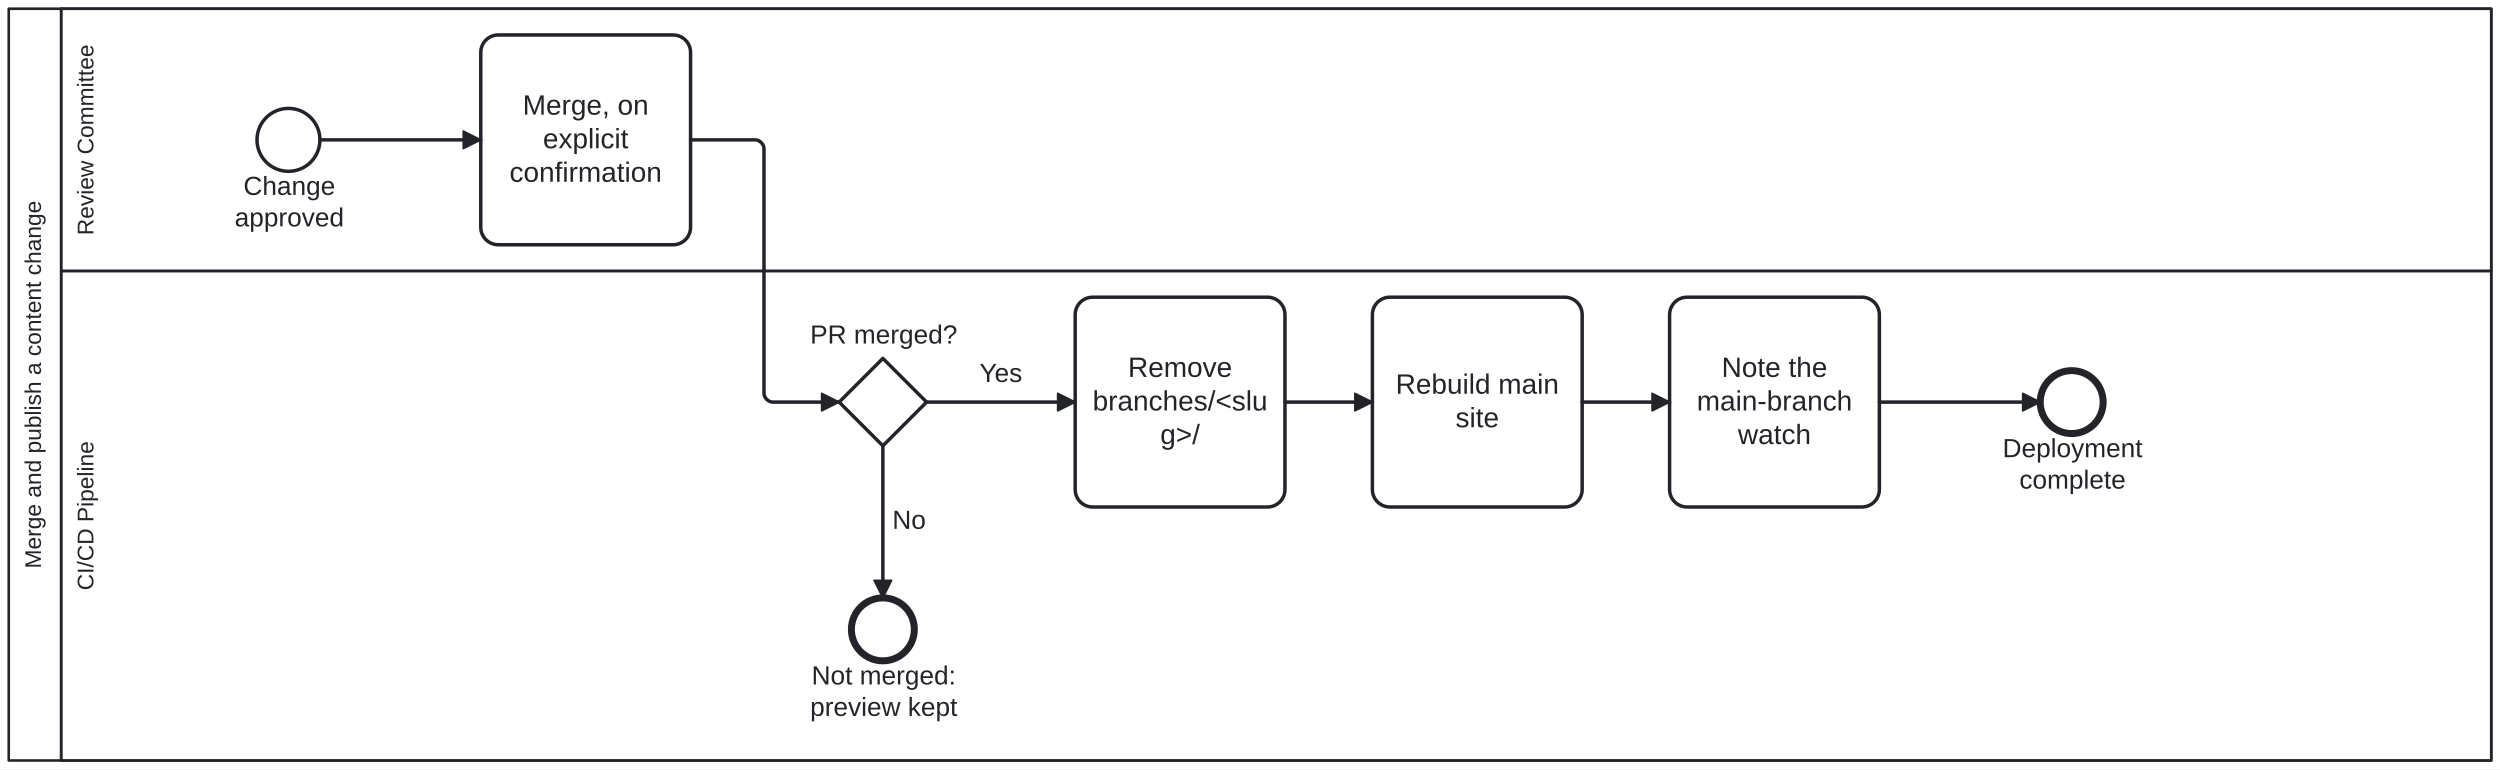
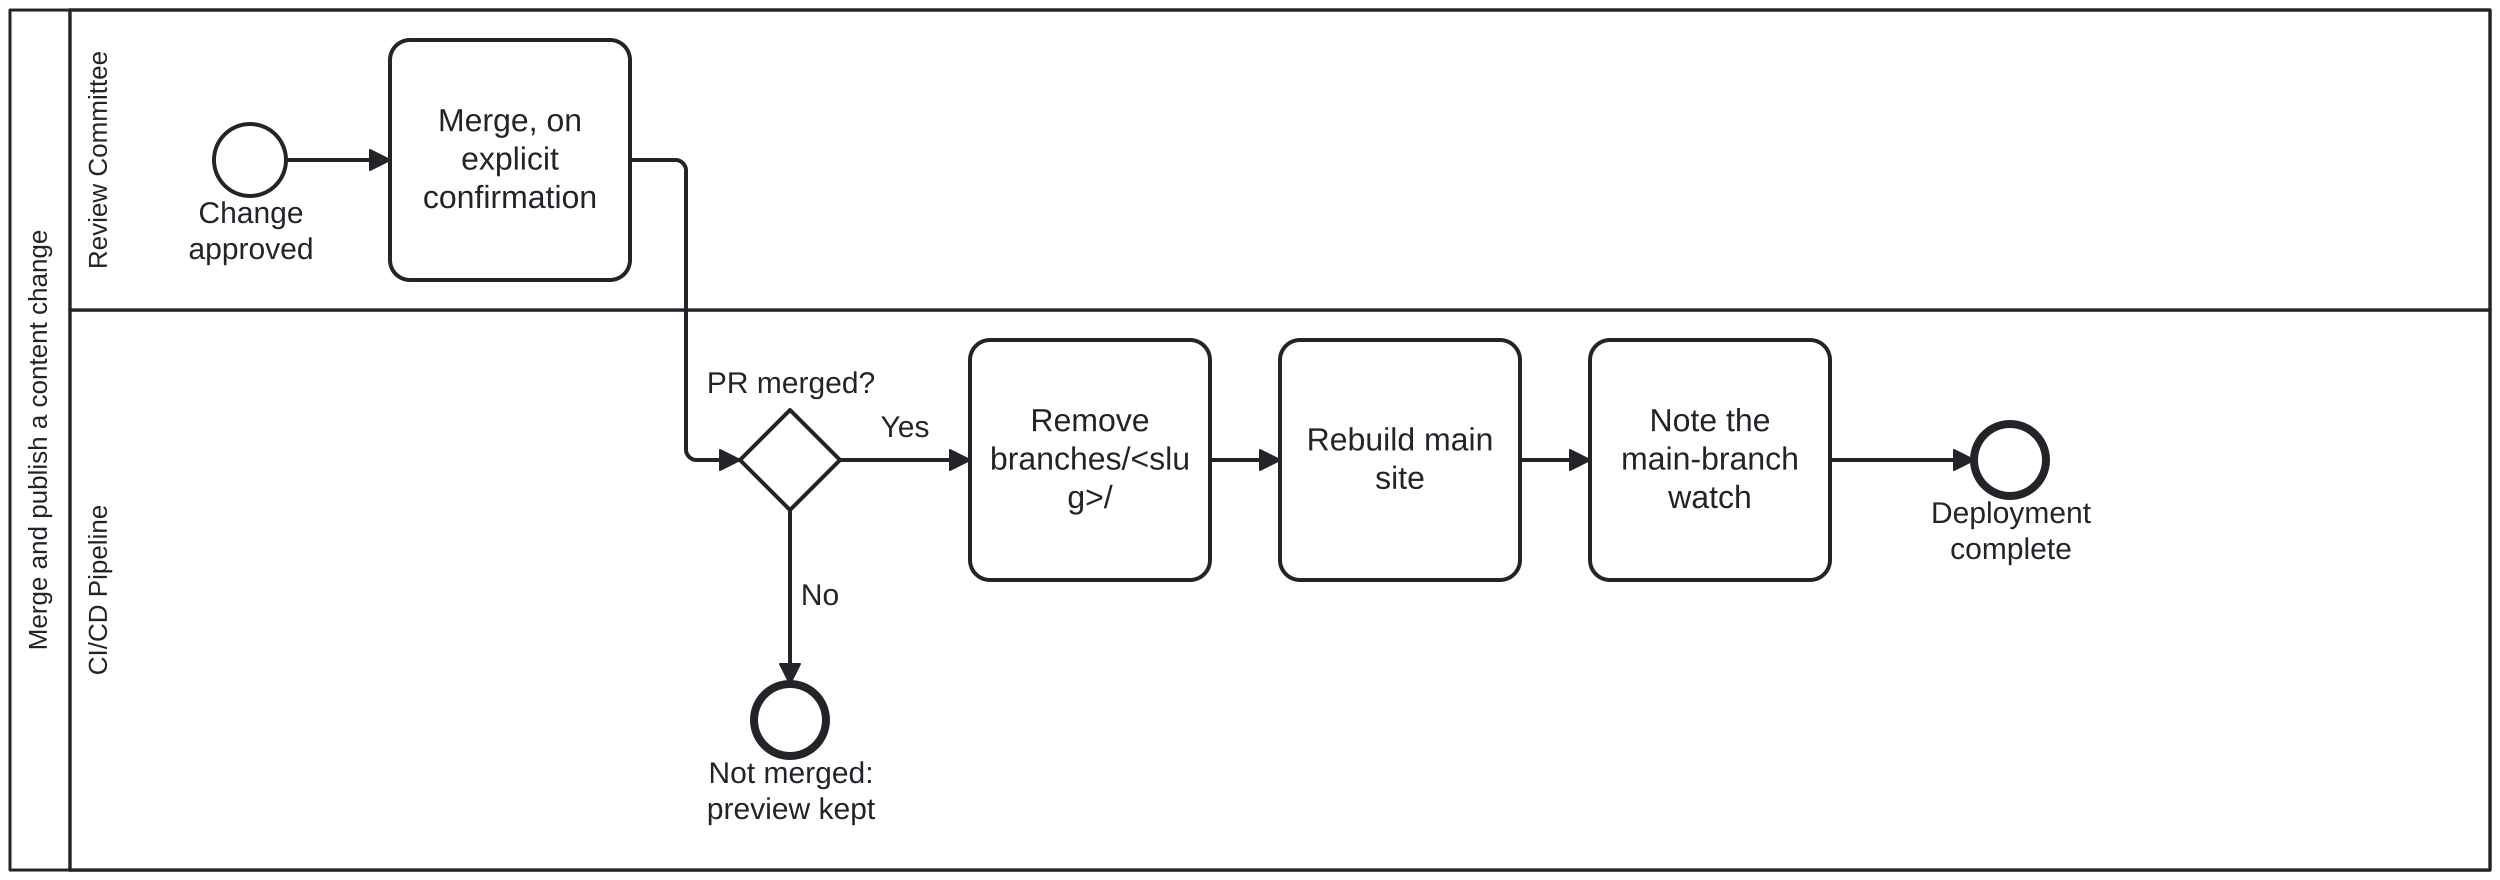
- <svg xmlns="http://www.w3.org/2000/svg" width="100%" style="max-width:100%;height:auto" viewBox="95 75 1430 440" version="1.1">
-   <rect x="95" y="75" width="1430" height="440" fill="#ffffff" />
+ <svg xmlns="http://www.w3.org/2000/svg" width="100%" style="max-width:100%;height:auto" viewBox="95 75 1250 440" version="1.1">
+   <rect x="95" y="75" width="1250" height="440" fill="#ffffff" />
  <g class="djs-group">
    <g class="djs-element djs-shape" data-element-id="Participant_ContentChangeReviewPublish" style="display: block;" transform="matrix(1 0 0 1 100 80)">
      <g class="djs-visual">
-         <rect x="0" y="0" width="1420" height="430" rx="0" ry="0" style="stroke-linecap: round; stroke-linejoin: round; stroke: rgb(34, 36, 42); stroke-width: 1.5px; fill: white; fill-opacity: 0.95;" />
+         <rect x="0" y="0" width="1240" height="430" rx="0" ry="0" style="stroke-linecap: round; stroke-linejoin: round; stroke: rgb(34, 36, 42); stroke-width: 1.5px; fill: white; fill-opacity: 0.95;" />
        <path style="fill: none; stroke-linecap: round; stroke-linejoin: round; stroke: rgb(34, 36, 42); stroke-width: 1.5px;" d="M30,0L30,430" />
        <text lineHeight="1.05" class="djs-label" transform="matrix(-1.83697e-16 -1 1 -1.83697e-16 0 430)" style="font-family: Arial, sans-serif; font-size: 13px; font-weight: normal; fill: rgb(34, 36, 42);">
          <tspan x="109.842" y="18.413">Merge and publish a content change</tspan>
        </text>
      </g>
-       <rect class="djs-hit djs-hit-all" x="0" y="0" width="1420" height="430" style="fill: none; stroke-opacity: 0; stroke: white; stroke-width: 15px;" />
+       <rect class="djs-hit djs-hit-all" x="0" y="0" width="1240" height="430" style="fill: none; stroke-opacity: 0; stroke: white; stroke-width: 15px;" />
    </g>
    <g class="djs-children">
      <g class="djs-group">
        <g class="djs-element djs-shape" data-element-id="Lane_Pipeline" style="display: block;" transform="matrix(1 0 0 1 130 230)">
          <g class="djs-visual">
-             <rect x="0" y="0" width="1390" height="280" rx="0" ry="0" style="stroke-linecap: round; stroke-linejoin: round; stroke: rgb(34, 36, 42); stroke-width: 1.5px; fill: white; fill-opacity: 0.25;" />
+             <rect x="0" y="0" width="1210" height="280" rx="0" ry="0" style="stroke-linecap: round; stroke-linejoin: round; stroke: rgb(34, 36, 42); stroke-width: 1.5px; fill: white; fill-opacity: 0.25;" />
            <text lineHeight="1.05" class="djs-label" transform="matrix(-1.83697e-16 -1 1 -1.83697e-16 0 280)" style="font-family: Arial, sans-serif; font-size: 13px; font-weight: normal; fill: rgb(34, 36, 42);">
              <tspan x="97.372" y="18.413">CI/CD Pipeline</tspan>
            </text>
          </g>
-           <rect class="djs-hit djs-hit-all" x="0" y="0" width="1390" height="280" style="fill: none; stroke-opacity: 0; stroke: white; stroke-width: 15px;" />
+           <rect class="djs-hit djs-hit-all" x="0" y="0" width="1210" height="280" style="fill: none; stroke-opacity: 0; stroke: white; stroke-width: 15px;" />
        </g>
      </g>
      <g class="djs-group">
        <g class="djs-element djs-shape" data-element-id="Lane_Reviewer" style="display: block;" transform="matrix(1 0 0 1 130 80)">
          <g class="djs-visual">
-             <rect x="0" y="0" width="1390" height="150" rx="0" ry="0" style="stroke-linecap: round; stroke-linejoin: round; stroke: rgb(34, 36, 42); stroke-width: 1.5px; fill: white; fill-opacity: 0.25;" />
+             <rect x="0" y="0" width="1210" height="150" rx="0" ry="0" style="stroke-linecap: round; stroke-linejoin: round; stroke: rgb(34, 36, 42); stroke-width: 1.5px; fill: white; fill-opacity: 0.25;" />
            <text lineHeight="1.05" class="djs-label" transform="matrix(-1.83697e-16 -1 1 -1.83697e-16 0 150)" style="font-family: Arial, sans-serif; font-size: 13px; font-weight: normal; fill: rgb(34, 36, 42);">
              <tspan x="20.458" y="18.413">Review Committee</tspan>
            </text>
          </g>
-           <rect class="djs-hit djs-hit-all" x="0" y="0" width="1390" height="150" style="fill: none; stroke-opacity: 0; stroke: white; stroke-width: 15px;" />
-         </g>
-       </g>
-       <g class="djs-group">
-         <g class="djs-element djs-shape" data-element-id="Start_Publish" style="display: block;" transform="matrix(1 0 0 1 242 137)">
+           <rect class="djs-hit djs-hit-all" x="0" y="0" width="1210" height="150" style="fill: none; stroke-opacity: 0; stroke: white; stroke-width: 15px;" />
+         </g>
+       </g>
+       <g class="djs-group">
+         <g class="djs-element djs-shape" data-element-id="Start_Publish" style="display: block;" transform="matrix(1 0 0 1 202 137)">
          <g class="djs-visual">
            <circle cx="18" cy="18" r="18" style="stroke-linecap: round; stroke-linejoin: round; stroke: rgb(34, 36, 42); stroke-width: 2px; fill: white; fill-opacity: 0.95;" />
          </g>
          <rect class="djs-hit djs-hit-all" x="0" y="0" width="36" height="36" style="fill: none; stroke-opacity: 0; stroke: white; stroke-width: 15px;" />
        </g>
      </g>
      <g class="djs-group">
-         <g class="djs-element djs-shape" data-element-id="Start_Publish_label" style="display: block;" transform="matrix(1 0 0 1 229 173)">
+         <g class="djs-element djs-shape" data-element-id="Start_Publish_label" style="display: block;" transform="matrix(1 0 0 1 189 173)">
          <g class="djs-visual">
            <text lineHeight="1.2" class="djs-label" style="font-family: Arial, sans-serif; font-size: 15px; font-weight: normal; fill: rgb(34, 36, 42);">
              <tspan x="5.228" y="13.5">Change </tspan>
              <tspan x="0.226" y="31.5">approved</tspan>
            </text>
          </g>
          <rect class="djs-hit djs-hit-all" x="0" y="0" width="63" height="36" style="fill: none; stroke-opacity: 0; stroke: white; stroke-width: 15px;" />
        </g>
      </g>
      <g class="djs-group">
-         <g class="djs-element djs-shape" data-element-id="Task_Merge" style="display: block;" transform="matrix(1 0 0 1 370 95)">
+         <g class="djs-element djs-shape" data-element-id="Task_Merge" style="display: block;" transform="matrix(1 0 0 1 290 95)">
          <g class="djs-visual">
            <rect x="0" y="0" width="120" height="120" rx="10" ry="10" style="stroke-linecap: round; stroke-linejoin: round; stroke: rgb(34, 36, 42); stroke-width: 2px; fill: white; fill-opacity: 0.95;" />
            <text lineHeight="1.2" class="djs-label" style="font-family: Arial, sans-serif; font-size: 16px; font-weight: normal; fill: rgb(34, 36, 42);">
              <tspan x="23.98" y="45.6">Merge, on </tspan>
              <tspan x="35.547" y="64.8">explicit </tspan>
              <tspan x="16.426" y="84">confirmation</tspan>
            </text>
          </g>
          <rect class="djs-hit djs-hit-all" x="0" y="0" width="120" height="120" style="fill: none; stroke-opacity: 0; stroke: white; stroke-width: 15px;" />
        </g>
      </g>
      <g class="djs-group">
-         <g class="djs-element djs-shape" data-element-id="GW_Merged" style="display: block;" transform="matrix(1 0 0 1 575 280)">
+         <g class="djs-element djs-shape" data-element-id="GW_Merged" style="display: block;" transform="matrix(1 0 0 1 465 280)">
          <g class="djs-visual">
            <polygon points="25,0 50,25 25,50 0,25" style="stroke-linecap: round; stroke-linejoin: round; stroke: rgb(34, 36, 42); stroke-width: 2px; fill: white; fill-opacity: 0.95;" />
          </g>
          <rect class="djs-hit djs-hit-all" x="0" y="0" width="50" height="50" style="fill: none; stroke-opacity: 0; stroke: white; stroke-width: 15px;" />
        </g>
      </g>
      <g class="djs-group">
-         <g class="djs-element djs-shape" data-element-id="GW_Merged_label" style="display: block;" transform="matrix(1 0 0 1 558 258)">
+         <g class="djs-element djs-shape" data-element-id="GW_Merged_label" style="display: block;" transform="matrix(1 0 0 1 448 258)">
          <g class="djs-visual">
            <text lineHeight="1.2" class="djs-label" style="font-family: Arial, sans-serif; font-size: 15px; font-weight: normal; fill: rgb(34, 36, 42);">
              <tspan x="0.397" y="13.5">PR merged?</tspan>
            </text>
          </g>
          <rect class="djs-hit djs-hit-all" x="0" y="0" width="85" height="18" style="fill: none; stroke-opacity: 0; stroke: white; stroke-width: 15px;" />
        </g>
      </g>
      <g class="djs-group">
-         <g class="djs-element djs-shape" data-element-id="End_NotMerged" style="display: block;" transform="matrix(1 0 0 1 582 417)">
+         <g class="djs-element djs-shape" data-element-id="End_NotMerged" style="display: block;" transform="matrix(1 0 0 1 472 417)">
          <g class="djs-visual">
            <circle cx="18" cy="18" r="18" style="stroke-linecap: round; stroke-linejoin: round; stroke: rgb(34, 36, 42); stroke-width: 4px; fill: white; fill-opacity: 0.95;" />
          </g>
          <rect class="djs-hit djs-hit-all" x="0" y="0" width="36" height="36" style="fill: none; stroke-opacity: 0; stroke: white; stroke-width: 15px;" />
        </g>
      </g>
      <g class="djs-group">
-         <g class="djs-element djs-shape" data-element-id="End_NotMerged_label" style="display: block;" transform="matrix(1 0 0 1 558 453)">
+         <g class="djs-element djs-shape" data-element-id="End_NotMerged_label" style="display: block;" transform="matrix(1 0 0 1 448 453)">
          <g class="djs-visual">
            <text lineHeight="1.2" class="djs-label" style="font-family: Arial, sans-serif; font-size: 15px; font-weight: normal; fill: rgb(34, 36, 42);">
              <tspan x="1.232" y="13.5">Not merged:</tspan>
              <tspan x="0.397" y="31.5">preview kept</tspan>
            </text>
          </g>
          <rect class="djs-hit djs-hit-all" x="0" y="0" width="85" height="36" style="fill: none; stroke-opacity: 0; stroke: white; stroke-width: 15px;" />
        </g>
      </g>
      <g class="djs-group">
-         <g class="djs-element djs-shape" data-element-id="Task_CleanupStaging" style="display: block;" transform="matrix(1 0 0 1 710 245)">
+         <g class="djs-element djs-shape" data-element-id="Task_CleanupStaging" style="display: block;" transform="matrix(1 0 0 1 580 245)">
          <g class="djs-visual">
            <rect x="0" y="0" width="120" height="120" rx="10" ry="10" style="stroke-linecap: round; stroke-linejoin: round; stroke: rgb(34, 36, 42); stroke-width: 2px; fill: white; fill-opacity: 0.95;" />
            <text lineHeight="1.2" class="djs-label" style="font-family: Arial, sans-serif; font-size: 16px; font-weight: normal; fill: rgb(34, 36, 42);">
              <tspan x="30.211" y="45.6">Remove </tspan>
              <tspan x="9.969" y="64.8">branches/&lt;slu</tspan>
              <tspan x="48.656" y="84">g&gt;/</tspan>
            </text>
          </g>
          <rect class="djs-hit djs-hit-all" x="0" y="0" width="120" height="120" style="fill: none; stroke-opacity: 0; stroke: white; stroke-width: 15px;" />
        </g>
      </g>
      <g class="djs-group">
-         <g class="djs-element djs-shape" data-element-id="Task_RebuildMain" style="display: block;" transform="matrix(1 0 0 1 880 245)">
+         <g class="djs-element djs-shape" data-element-id="Task_RebuildMain" style="display: block;" transform="matrix(1 0 0 1 735 245)">
          <g class="djs-visual">
            <rect x="0" y="0" width="120" height="120" rx="10" ry="10" style="stroke-linecap: round; stroke-linejoin: round; stroke: rgb(34, 36, 42); stroke-width: 2px; fill: white; fill-opacity: 0.95;" />
            <text lineHeight="1.2" class="djs-label" style="font-family: Arial, sans-serif; font-size: 16px; font-weight: normal; fill: rgb(34, 36, 42);">
              <tspan x="13.309" y="55.2">Rebuild main </tspan>
              <tspan x="47.551" y="74.4">site</tspan>
            </text>
          </g>
          <rect class="djs-hit djs-hit-all" x="0" y="0" width="120" height="120" style="fill: none; stroke-opacity: 0; stroke: white; stroke-width: 15px;" />
        </g>
      </g>
      <g class="djs-group">
-         <g class="djs-element djs-shape" data-element-id="Task_WatchMainCI" style="display: block;" transform="matrix(1 0 0 1 1050 245)">
+         <g class="djs-element djs-shape" data-element-id="Task_WatchMainCI" style="display: block;" transform="matrix(1 0 0 1 890 245)">
          <g class="djs-visual">
            <rect x="0" y="0" width="120" height="120" rx="10" ry="10" style="stroke-linecap: round; stroke-linejoin: round; stroke: rgb(34, 36, 42); stroke-width: 2px; fill: white; fill-opacity: 0.95;" />
            <text lineHeight="1.2" class="djs-label" style="font-family: Arial, sans-serif; font-size: 16px; font-weight: normal; fill: rgb(34, 36, 42);">
              <tspan x="29.758" y="45.6">Note the </tspan>
              <tspan x="15.535" y="64.8">main-branch </tspan>
              <tspan x="39.102" y="84">watch</tspan>
            </text>
          </g>
          <rect class="djs-hit djs-hit-all" x="0" y="0" width="120" height="120" style="fill: none; stroke-opacity: 0; stroke: white; stroke-width: 15px;" />
        </g>
      </g>
      <g class="djs-group">
-         <g class="djs-element djs-shape" data-element-id="End_Pipeline" style="display: block;" transform="matrix(1 0 0 1 1262 287)">
+         <g class="djs-element djs-shape" data-element-id="End_Pipeline" style="display: block;" transform="matrix(1 0 0 1 1082 287)">
          <g class="djs-visual">
            <circle cx="18" cy="18" r="18" style="stroke-linecap: round; stroke-linejoin: round; stroke: rgb(34, 36, 42); stroke-width: 4px; fill: white; fill-opacity: 0.95;" />
          </g>
          <rect class="djs-hit djs-hit-all" x="0" y="0" width="36" height="36" style="fill: none; stroke-opacity: 0; stroke: white; stroke-width: 15px;" />
        </g>
      </g>
      <g class="djs-group">
-         <g class="djs-element djs-shape" data-element-id="End_Pipeline_label" style="display: block;" transform="matrix(1 0 0 1 1240 323)">
+         <g class="djs-element djs-shape" data-element-id="End_Pipeline_label" style="display: block;" transform="matrix(1 0 0 1 1060 323)">
          <g class="djs-visual">
            <text lineHeight="1.2" class="djs-label" style="font-family: Arial, sans-serif; font-size: 15px; font-weight: normal; fill: rgb(34, 36, 42);">
              <tspan x="0.48" y="13.5">Deployment</tspan>
              <tspan x="10.068" y="31.5">complete</tspan>
            </text>
          </g>
          <rect class="djs-hit djs-hit-all" x="0" y="0" width="81" height="36" style="fill: none; stroke-opacity: 0; stroke: white; stroke-width: 15px;" />
        </g>
      </g>
      <g class="djs-group">
        <g class="djs-element djs-connection" data-element-id="r0" style="display: block;">
          <g class="djs-visual">
            <defs>
              <marker id="bpmn-marker-1" viewBox="0 0 20 20" refX="11" refY="10" markerWidth="10" markerHeight="10" orient="auto">
                <path d="M 1 5 L 11 10 L 1 15 Z" style="stroke-linecap: round; stroke-linejoin: round; stroke: rgb(34, 36, 42); stroke-width: 1px; fill: rgb(34, 36, 42);" />
              </marker>
            </defs>
-             <path data-corner-radius="5" style="fill: none; stroke-linecap: round; stroke-linejoin: round; stroke: rgb(34, 36, 42); stroke-width: 2px; marker-end: url('#bpmn-marker-1');" d="M278,155L370,155" />
-           </g>
-           <path d="M278,155L370,155" class="djs-hit djs-hit-stroke" style="fill: none; stroke-opacity: 0; stroke: white; stroke-width: 15px;" />
+             <path data-corner-radius="5" style="fill: none; stroke-linecap: round; stroke-linejoin: round; stroke: rgb(34, 36, 42); stroke-width: 2px; marker-end: url('#bpmn-marker-1');" d="M238,155L290,155" />
+           </g>
+           <path d="M238,155L290,155" class="djs-hit djs-hit-stroke" style="fill: none; stroke-opacity: 0; stroke: white; stroke-width: 15px;" />
        </g>
      </g>
      <g class="djs-group">
        <g class="djs-element djs-connection" data-element-id="flow_approve_to_pipeline" style="display: block;">
          <g class="djs-visual">
            <defs>
              <marker id="bpmn-marker-2" viewBox="0 0 20 20" refX="11" refY="10" markerWidth="10" markerHeight="10" orient="auto">
                <path d="M 1 5 L 11 10 L 1 15 Z" style="stroke-linecap: round; stroke-linejoin: round; stroke: rgb(34, 36, 42); stroke-width: 1px; fill: rgb(34, 36, 42);" />
              </marker>
            </defs>
-             <path data-corner-radius="5" style="fill: none; stroke-linecap: round; stroke-linejoin: round; stroke: rgb(34, 36, 42); stroke-width: 2px; marker-end: url('#bpmn-marker-2');" d="M490,155L527,155C529.5,155,532,157.5,532,160L532,300C532,302.5,534.5,305,537,305L575,305" />
-           </g>
-           <path d="M490,155L532,155L532,305L575,305" class="djs-hit djs-hit-stroke" style="fill: none; stroke-opacity: 0; stroke: white; stroke-width: 15px;" />
+             <path data-corner-radius="5" style="fill: none; stroke-linecap: round; stroke-linejoin: round; stroke: rgb(34, 36, 42); stroke-width: 2px; marker-end: url('#bpmn-marker-2');" d="M410,155L433,155C435.5,155,438,157.5,438,160L438,300C438,302.5,440.5,305,443,305L465,305" />
+           </g>
+           <path d="M410,155L438,155L438,305L465,305" class="djs-hit djs-hit-stroke" style="fill: none; stroke-opacity: 0; stroke: white; stroke-width: 15px;" />
        </g>
      </g>
      <g class="djs-group">
        <g class="djs-element djs-connection" data-element-id="p5" style="display: block;">
          <g class="djs-visual">
            <defs>
              <marker id="bpmn-marker-3" viewBox="0 0 20 20" refX="11" refY="10" markerWidth="10" markerHeight="10" orient="auto">
                <path d="M 1 5 L 11 10 L 1 15 Z" style="stroke-linecap: round; stroke-linejoin: round; stroke: rgb(34, 36, 42); stroke-width: 1px; fill: rgb(34, 36, 42);" />
              </marker>
            </defs>
-             <path data-corner-radius="5" style="fill: none; stroke-linecap: round; stroke-linejoin: round; stroke: rgb(34, 36, 42); stroke-width: 2px; marker-end: url('#bpmn-marker-3');" d="M625,305L710,305" />
-           </g>
-           <path d="M625,305L710,305" class="djs-hit djs-hit-stroke" style="fill: none; stroke-opacity: 0; stroke: white; stroke-width: 15px;" />
-         </g>
-       </g>
-       <g class="djs-group">
-         <g class="djs-element djs-shape" data-element-id="p5_label" style="display: block;" transform="matrix(1 0 0 1 655 280)">
+             <path data-corner-radius="5" style="fill: none; stroke-linecap: round; stroke-linejoin: round; stroke: rgb(34, 36, 42); stroke-width: 2px; marker-end: url('#bpmn-marker-3');" d="M515,305L580,305" />
+           </g>
+           <path d="M515,305L580,305" class="djs-hit djs-hit-stroke" style="fill: none; stroke-opacity: 0; stroke: white; stroke-width: 15px;" />
+         </g>
+       </g>
+       <g class="djs-group">
+         <g class="djs-element djs-shape" data-element-id="p5_label" style="display: block;" transform="matrix(1 0 0 1 535 280)">
          <g class="djs-visual">
            <text lineHeight="1.2" class="djs-label" style="font-family: Arial, sans-serif; font-size: 15px; font-weight: normal; fill: rgb(34, 36, 42);">
              <tspan x="0.265" y="13.5">Yes</tspan>
            </text>
          </g>
          <rect class="djs-hit djs-hit-all" x="0" y="0" width="25" height="18" style="fill: none; stroke-opacity: 0; stroke: white; stroke-width: 15px;" />
        </g>
      </g>
      <g class="djs-group">
        <g class="djs-element djs-connection" data-element-id="p8" style="display: block;">
          <g class="djs-visual">
            <defs>
              <marker id="bpmn-marker-4" viewBox="0 0 20 20" refX="11" refY="10" markerWidth="10" markerHeight="10" orient="auto">
                <path d="M 1 5 L 11 10 L 1 15 Z" style="stroke-linecap: round; stroke-linejoin: round; stroke: rgb(34, 36, 42); stroke-width: 1px; fill: rgb(34, 36, 42);" />
              </marker>
            </defs>
-             <path data-corner-radius="5" style="fill: none; stroke-linecap: round; stroke-linejoin: round; stroke: rgb(34, 36, 42); stroke-width: 2px; marker-end: url('#bpmn-marker-4');" d="M600,330L600,417" />
-           </g>
-           <path d="M600,330L600,417" class="djs-hit djs-hit-stroke" style="fill: none; stroke-opacity: 0; stroke: white; stroke-width: 15px;" />
-         </g>
-       </g>
-       <g class="djs-group">
-         <g class="djs-element djs-shape" data-element-id="p8_label" style="display: block;" transform="matrix(1 0 0 1 605 364)">
+             <path data-corner-radius="5" style="fill: none; stroke-linecap: round; stroke-linejoin: round; stroke: rgb(34, 36, 42); stroke-width: 2px; marker-end: url('#bpmn-marker-4');" d="M490,330L490,417" />
+           </g>
+           <path d="M490,330L490,417" class="djs-hit djs-hit-stroke" style="fill: none; stroke-opacity: 0; stroke: white; stroke-width: 15px;" />
+         </g>
+       </g>
+       <g class="djs-group">
+         <g class="djs-element djs-shape" data-element-id="p8_label" style="display: block;" transform="matrix(1 0 0 1 495 364)">
          <g class="djs-visual">
            <text lineHeight="1.2" class="djs-label" style="font-family: Arial, sans-serif; font-size: 15px; font-weight: normal; fill: rgb(34, 36, 42);">
              <tspan x="0.413" y="13.5">No</tspan>
            </text>
          </g>
          <rect class="djs-hit djs-hit-all" x="0" y="0" width="20" height="18" style="fill: none; stroke-opacity: 0; stroke: white; stroke-width: 15px;" />
        </g>
      </g>
      <g class="djs-group">
        <g class="djs-element djs-connection" data-element-id="p6" style="display: block;">
          <g class="djs-visual">
            <defs>
              <marker id="bpmn-marker-5" viewBox="0 0 20 20" refX="11" refY="10" markerWidth="10" markerHeight="10" orient="auto">
                <path d="M 1 5 L 11 10 L 1 15 Z" style="stroke-linecap: round; stroke-linejoin: round; stroke: rgb(34, 36, 42); stroke-width: 1px; fill: rgb(34, 36, 42);" />
              </marker>
            </defs>
-             <path data-corner-radius="5" style="fill: none; stroke-linecap: round; stroke-linejoin: round; stroke: rgb(34, 36, 42); stroke-width: 2px; marker-end: url('#bpmn-marker-5');" d="M830,305L880,305" />
-           </g>
-           <path d="M830,305L880,305" class="djs-hit djs-hit-stroke" style="fill: none; stroke-opacity: 0; stroke: white; stroke-width: 15px;" />
+             <path data-corner-radius="5" style="fill: none; stroke-linecap: round; stroke-linejoin: round; stroke: rgb(34, 36, 42); stroke-width: 2px; marker-end: url('#bpmn-marker-5');" d="M700,305L735,305" />
+           </g>
+           <path d="M700,305L735,305" class="djs-hit djs-hit-stroke" style="fill: none; stroke-opacity: 0; stroke: white; stroke-width: 15px;" />
        </g>
      </g>
      <g class="djs-group">
        <g class="djs-element djs-connection" data-element-id="p7" style="display: block;">
          <g class="djs-visual">
            <defs>
              <marker id="bpmn-marker-6" viewBox="0 0 20 20" refX="11" refY="10" markerWidth="10" markerHeight="10" orient="auto">
                <path d="M 1 5 L 11 10 L 1 15 Z" style="stroke-linecap: round; stroke-linejoin: round; stroke: rgb(34, 36, 42); stroke-width: 1px; fill: rgb(34, 36, 42);" />
              </marker>
            </defs>
-             <path data-corner-radius="5" style="fill: none; stroke-linecap: round; stroke-linejoin: round; stroke: rgb(34, 36, 42); stroke-width: 2px; marker-end: url('#bpmn-marker-6');" d="M1000,305L1050,305" />
-           </g>
-           <path d="M1000,305L1050,305" class="djs-hit djs-hit-stroke" style="fill: none; stroke-opacity: 0; stroke: white; stroke-width: 15px;" />
+             <path data-corner-radius="5" style="fill: none; stroke-linecap: round; stroke-linejoin: round; stroke: rgb(34, 36, 42); stroke-width: 2px; marker-end: url('#bpmn-marker-6');" d="M855,305L890,305" />
+           </g>
+           <path d="M855,305L890,305" class="djs-hit djs-hit-stroke" style="fill: none; stroke-opacity: 0; stroke: white; stroke-width: 15px;" />
        </g>
      </g>
      <g class="djs-group">
        <g class="djs-element djs-connection" data-element-id="p7b" style="display: block;">
          <g class="djs-visual">
            <defs>
              <marker id="bpmn-marker-7" viewBox="0 0 20 20" refX="11" refY="10" markerWidth="10" markerHeight="10" orient="auto">
                <path d="M 1 5 L 11 10 L 1 15 Z" style="stroke-linecap: round; stroke-linejoin: round; stroke: rgb(34, 36, 42); stroke-width: 1px; fill: rgb(34, 36, 42);" />
              </marker>
            </defs>
-             <path data-corner-radius="5" style="fill: none; stroke-linecap: round; stroke-linejoin: round; stroke: rgb(34, 36, 42); stroke-width: 2px; marker-end: url('#bpmn-marker-7');" d="M1170,305L1262,305" />
-           </g>
-           <path d="M1170,305L1262,305" class="djs-hit djs-hit-stroke" style="fill: none; stroke-opacity: 0; stroke: white; stroke-width: 15px;" />
+             <path data-corner-radius="5" style="fill: none; stroke-linecap: round; stroke-linejoin: round; stroke: rgb(34, 36, 42); stroke-width: 2px; marker-end: url('#bpmn-marker-7');" d="M1010,305L1082,305" />
+           </g>
+           <path d="M1010,305L1082,305" class="djs-hit djs-hit-stroke" style="fill: none; stroke-opacity: 0; stroke: white; stroke-width: 15px;" />
        </g>
      </g>
    </g>
  </g>
</svg>
